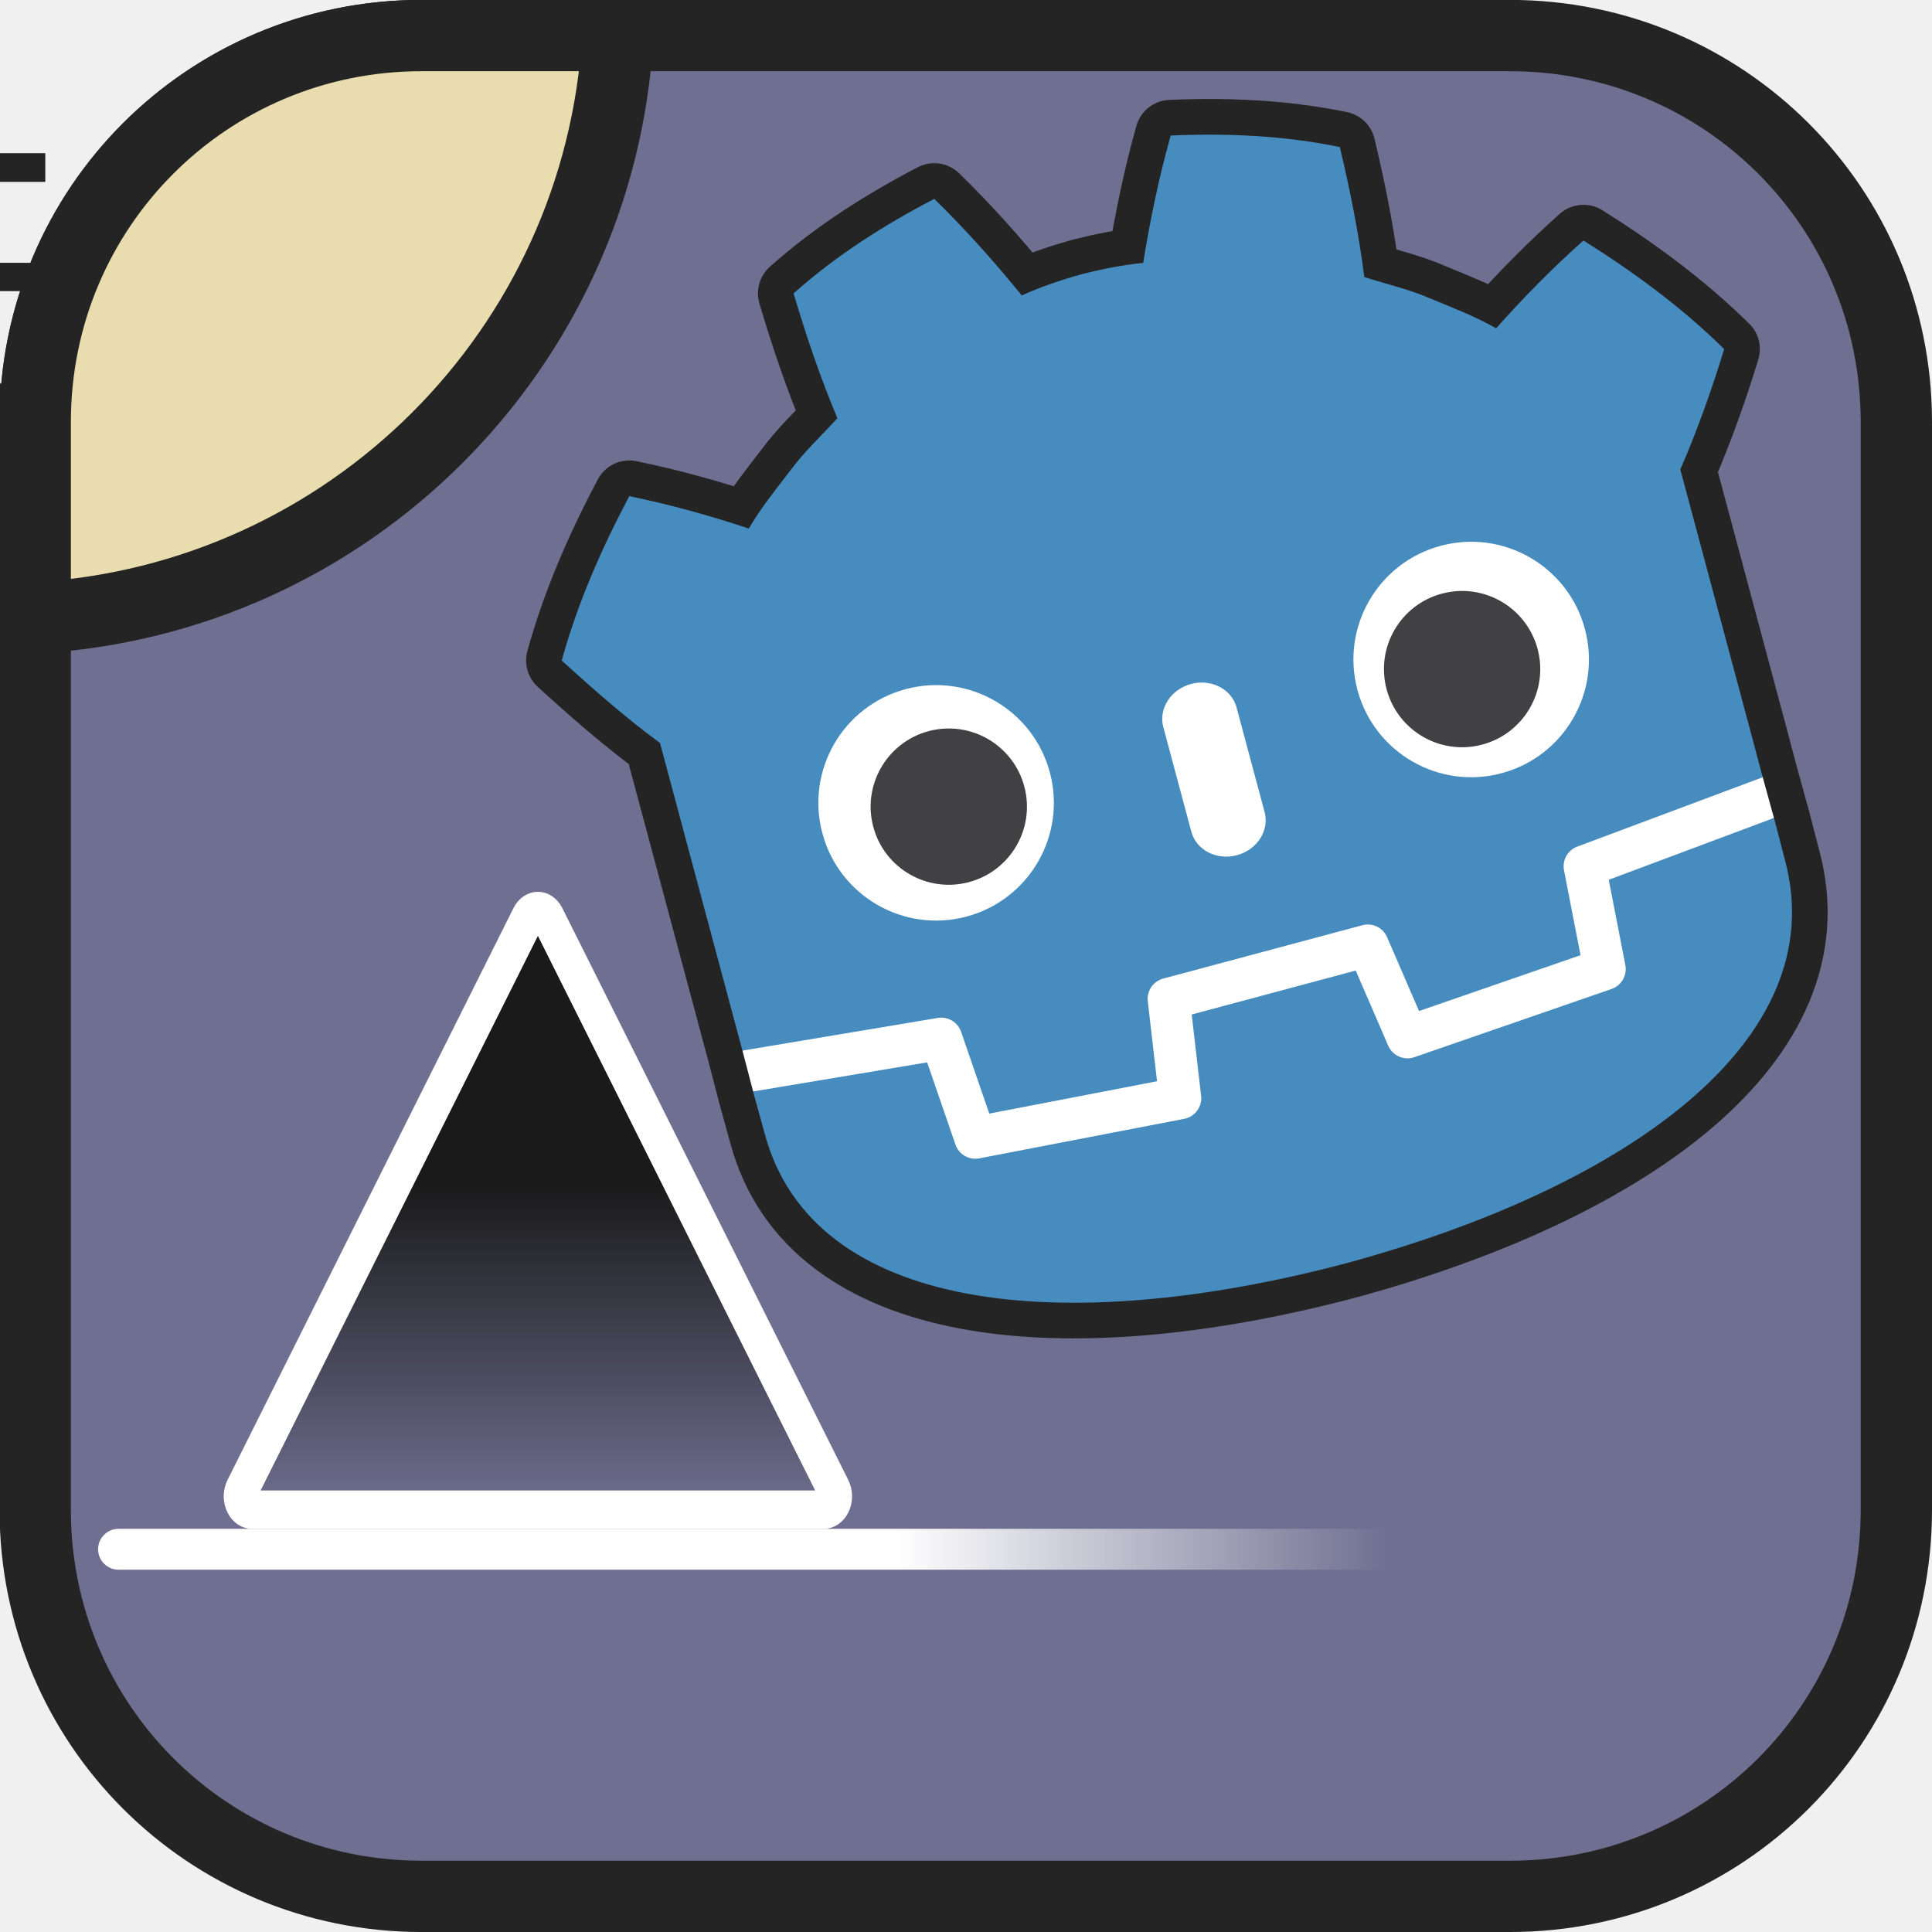
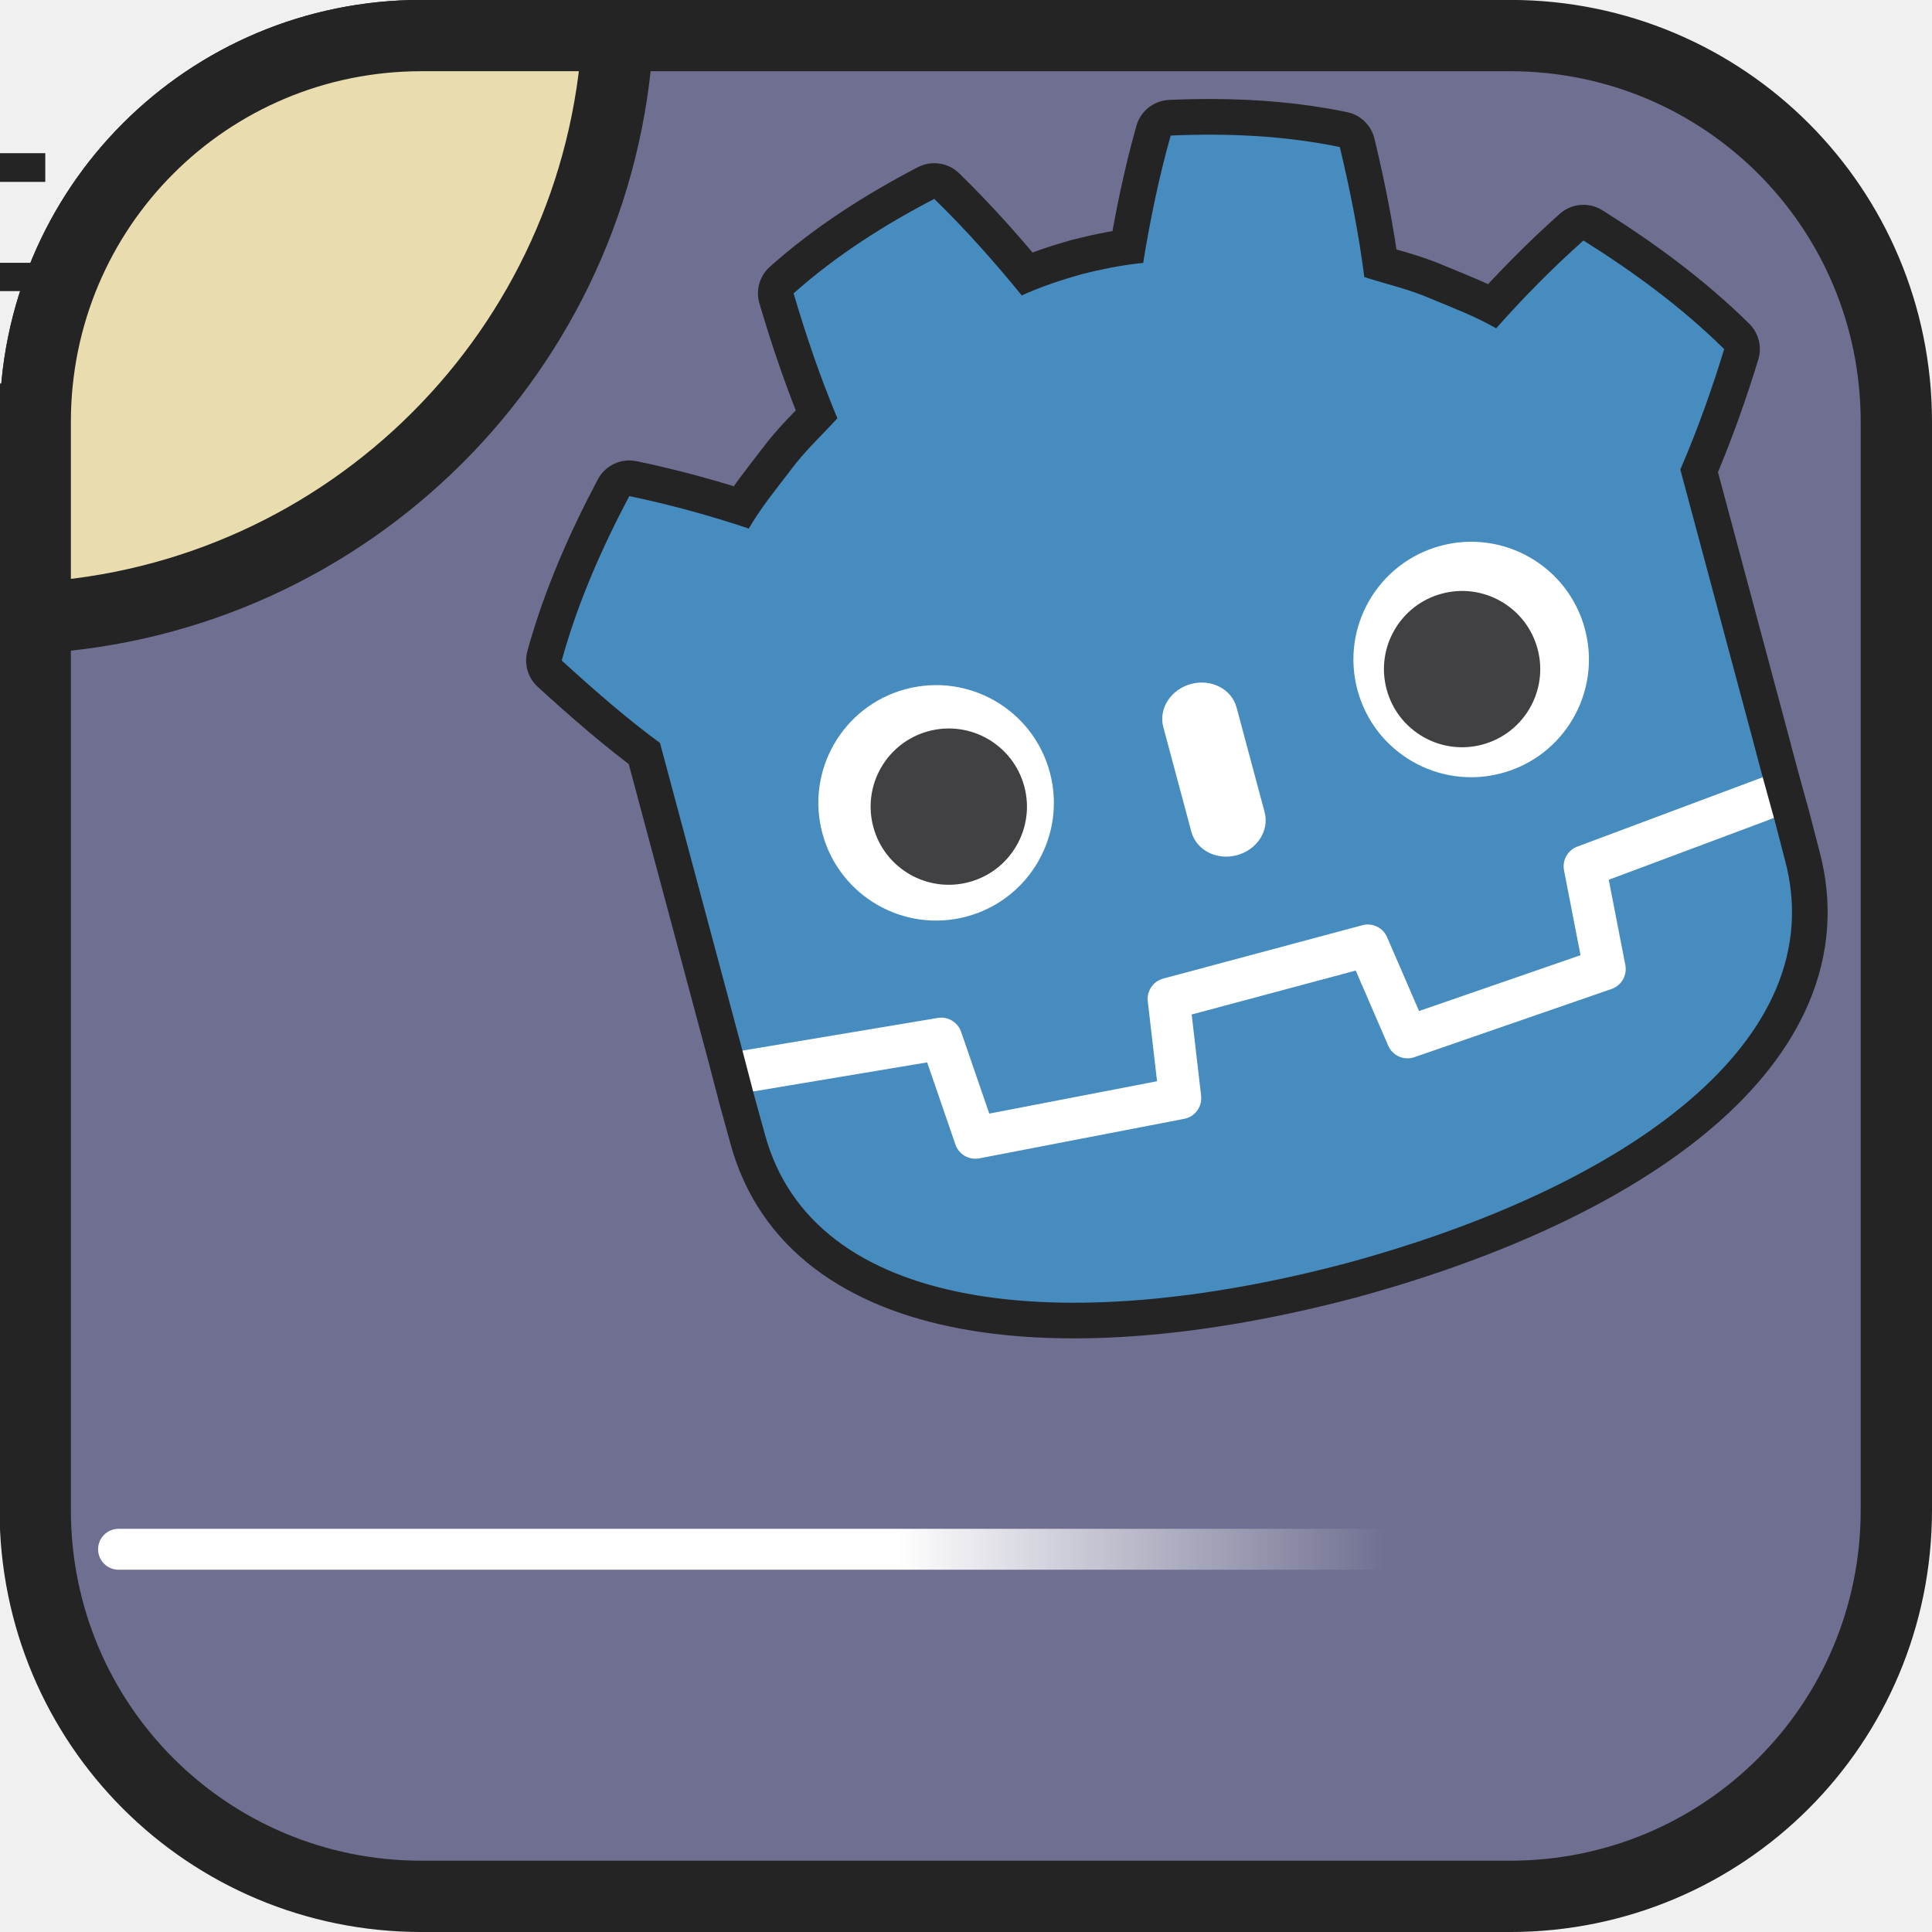
<svg xmlns="http://www.w3.org/2000/svg" xmlns:xlink="http://www.w3.org/1999/xlink" width="512" height="512" viewBox="0 0 135.467 135.467" version="1.1" id="svg135" xml:space="preserve">
  <defs id="defs132">
    <linearGradient id="linearGradient18698">
      <stop style="stop-color:#8d00ff;stop-opacity:1;" offset="0" id="stop18694" />
      <stop style="stop-color:#00ffff;stop-opacity:1;" offset="1" id="stop18696" />
    </linearGradient>
    <linearGradient id="linearGradient14808">
      <stop style="stop-color:#ffffff;stop-opacity:1;" offset="0" id="stop14804" />
      <stop style="stop-color:#ffffff;stop-opacity:0;" offset="1" id="stop14806" />
    </linearGradient>
    <linearGradient id="linearGradient11092">
      <stop style="stop-color:#1a1a1a;stop-opacity:1;" offset="0" id="stop11088" />
      <stop style="stop-color:#1a1a1a;stop-opacity:0;" offset="1" id="stop11090" />
    </linearGradient>
-     <linearGradient xlink:href="#linearGradient11092" id="linearGradient11094" x1="51.744" y1="61.928" x2="51.744" y2="80.442" gradientUnits="userSpaceOnUse" />
+     <linearGradient xlink:href="#linearGradient11092" id="linearGradient11094" x1="51.744" y1="45.473" x2="51.744" y2="80.442" gradientUnits="userSpaceOnUse" />
    <linearGradient xlink:href="#linearGradient14808" id="linearGradient14802" x1="56.191" y1="107.196" x2="86.458" y2="107.196" gradientUnits="userSpaceOnUse" gradientTransform="matrix(1.136502,0,0,1,-0.9388901,0)" />
    <linearGradient xlink:href="#linearGradient18698" id="linearGradient18700" x1="61.677" y1="53.964" x2="117.185" y2="53.964" gradientUnits="userSpaceOnUse" />
    <linearGradient xlink:href="#linearGradient18698" id="linearGradient18791" gradientUnits="userSpaceOnUse" x1="61.677" y1="53.964" x2="117.185" y2="53.964" />
  </defs>
  <g id="layer1">
    <path style="color:#000000;fill:#6f6f91;stroke:#242424;stroke-width:5;stroke-linecap:round;stroke-linejoin:round;stroke-dasharray:none;stroke-opacity:1;paint-order:markers fill stroke" d="m 29.564,2.494 h 76.309 c 15.01,0 27.094,12.082 27.094,27.089 v 76.296 c 0,15.007 -12.084,27.089 -27.094,27.089 H 29.564 c -15.01,0 -27.094,-12.082 -27.094,-27.089 V 29.582 c 0,-15.007 12.084,-27.089 27.094,-27.089 z" id="path9409" />
    <rect style="fill:url(#linearGradient14802);fill-opacity:1;stroke:none;stroke-width:11.446;stroke-linecap:round;stroke-linejoin:round;stroke-dasharray:none;paint-order:markers fill stroke" id="rect7797" width="101.81" height="2.868" x="6.878" y="107.196" ry="1.434" />
-     <path style="fill:url(#linearGradient11094);fill-opacity:1;stroke:#ffffff;stroke-width:2.189;stroke-linecap:round;stroke-linejoin:round;stroke-dasharray:none;paint-order:markers fill stroke" id="path9574" d="m 70.611,80.442 -37.733,-10e-7 A 0.764,0.764 60 0 1 32.216,79.296 L 51.083,46.618 a 0.764,0.764 2.5219853e-7 0 1 1.323,0 l 18.867,32.678 a 0.764,0.764 120 0 1 -0.661,1.146 z" transform="matrix(1.062865,0,0,1.227291,-17.28166,7.127544)" />
+     <path style="fill:url(#linearGradient11094);fill-opacity:1;stroke:none;stroke-width:2.189;stroke-linecap:round;stroke-linejoin:round;stroke-dasharray:none;paint-order:markers fill stroke" id="path1" transform="matrix(1.062865,0,0,1.227291,-17.28166,7.127543)" />
+     <path style="fill:url(#linearGradient11094);fill-opacity:1;stroke:#ffffff;stroke-width:2.189;stroke-linecap:round;stroke-linejoin:round;stroke-dasharray:none;paint-order:markers fill stroke" id="path9574" transform="matrix(1.062865,0,0,1.227291,-17.28166,7.127544)" />
    <g id="g18727" style="stroke-width:5.824;stroke-dasharray:none" transform="matrix(0.8584533,0,0,0.8584533,4.023584,10.28863)">
      <path id="path1873" style="color:#000000;fill:#e9ddaf;stroke:#242424;stroke-width:5;stroke-linecap:round;stroke-linejoin:round;stroke-dasharray:none;stroke-opacity:1;paint-order:markers fill stroke" d="M 29.564 2.493 C 14.554 2.493 2.47 14.575 2.47 29.582 L 2.47 43.324 A 43.416 43.416 0 0 0 43.323 2.493 L 29.564 2.493 z " transform="matrix(1.164886,0,0,1.164886,-4.687016,-11.98508)" />
      <text xml:space="preserve" style="font-size:29.624px;line-height:1.2;font-family:Iosevka;-inkscape-font-specification:Iosevka;text-align:center;text-anchor:middle;fill:#242424;fill-opacity:1;stroke:none;stroke-width:5.824;stroke-linecap:round;stroke-linejoin:round;stroke-dasharray:none;stroke-opacity:1;paint-order:markers fill stroke" x="19.519" y="21.685" id="text16779">
        <tspan id="tspan16777" style="font-style:normal;font-variant:normal;font-weight:normal;font-stretch:normal;font-family:Pusab;-inkscape-font-specification:Pusab;fill:#242424;fill-opacity:1;stroke:none;stroke-width:5.824;stroke-dasharray:none" x="19.519" y="21.685">E</tspan>
      </text>
    </g>
    <g id="g18735" transform="rotate(-15,113.0165,63.85344)" style="display:none">
      <g id="g18708" style="stroke:#99ffa5;stroke-width:7;stroke-dasharray:none;stroke-opacity:1">
        <path id="rect17687" style="fill:url(#linearGradient18791);fill-opacity:1;stroke:#99ffa5;stroke-width:7;stroke-linecap:round;stroke-linejoin:round;stroke-dasharray:none;stroke-opacity:1;paint-order:markers fill stroke" d="m 62.689,29.339 v 49.251 a 2.117,2.117 45 0 0 2.117,2.117 h 19.182 a 2.117,2.117 135 0 0 2.117,-2.117 v -7.744 A 2.117,2.117 45 0 0 83.987,68.729 H 76.783 a 2.117,2.117 45 0 1 -2.117,-2.117 l 0,-25.296 a 2.117,2.117 135 0 1 2.117,-2.117 h 25.296 a 2.117,2.117 45 0 1 2.117,2.117 v 25.296 a 2.117,2.117 135 0 1 -2.117,2.117 h -7.204 a 2.117,2.117 135 0 0 -2.117,2.117 v 7.744 a 2.117,2.117 45 0 0 2.117,2.117 H 114.057 a 2.117,2.117 135 0 0 2.117,-2.117 V 29.339 A 2.117,2.117 45 0 0 114.057,27.222 H 64.805 a 2.117,2.117 135 0 0 -2.117,2.117 z" />
        <path style="fill:#00ffff;fill-opacity:1;stroke:#99ffa5;stroke-width:7;stroke-linecap:round;stroke-linejoin:round;stroke-dasharray:none;stroke-opacity:1;paint-order:markers fill stroke" id="rect18124" width="19.249" height="19.249" x="79.806" y="44.34" d="m 81.923,44.34 h 15.016 a 2.117,2.117 45 0 1 2.117,2.117 l 0,15.016 a 2.117,2.117 135 0 1 -2.117,2.117 l -15.016,0 A 2.117,2.117 45 0 1 79.806,61.472 V 46.457 a 2.117,2.117 135 0 1 2.117,-2.117 z" />
      </g>
      <g id="g18714" style="stroke-width:2;stroke-dasharray:none">
        <path id="path18710" style="fill:url(#linearGradient18700);fill-opacity:1;stroke:#242424;stroke-width:2;stroke-linecap:round;stroke-linejoin:round;stroke-dasharray:none;stroke-opacity:1;paint-order:markers fill stroke" d="m 62.689,29.339 v 49.251 a 2.117,2.117 45 0 0 2.117,2.117 h 19.182 a 2.117,2.117 135 0 0 2.117,-2.117 v -7.744 A 2.117,2.117 45 0 0 83.987,68.729 H 76.783 a 2.117,2.117 45 0 1 -2.117,-2.117 l 0,-25.296 a 2.117,2.117 135 0 1 2.117,-2.117 h 25.296 a 2.117,2.117 45 0 1 2.117,2.117 v 25.296 a 2.117,2.117 135 0 1 -2.117,2.117 h -7.204 a 2.117,2.117 135 0 0 -2.117,2.117 v 7.744 a 2.117,2.117 45 0 0 2.117,2.117 H 114.057 a 2.117,2.117 135 0 0 2.117,-2.117 V 29.339 A 2.117,2.117 45 0 0 114.057,27.222 H 64.805 a 2.117,2.117 135 0 0 -2.117,2.117 z" />
        <path style="fill:#00ffff;fill-opacity:1;stroke:#242424;stroke-width:2;stroke-linecap:round;stroke-linejoin:round;stroke-dasharray:none;stroke-opacity:1;paint-order:markers fill stroke" id="rect18712" width="19.249" height="19.249" x="79.806" y="44.34" d="m 81.923,44.34 h 15.016 a 2.117,2.117 45 0 1 2.117,2.117 l 0,15.016 a 2.117,2.117 135 0 1 -2.117,2.117 l -15.016,0 A 2.117,2.117 45 0 1 79.806,61.472 V 46.457 a 2.117,2.117 135 0 1 2.117,-2.117 z" />
      </g>
    </g>
    <g id="g314" transform="matrix(0.8719298,-0.2336044,0.2336329,0.8718236,-157.767,-64.0927)" style="stroke-width:0.293">
      <path id="path1931" style="stroke:#242424;stroke-width:5.539;stroke-linejoin:round;stroke-dasharray:none;stroke-opacity:1" d="m 238.746,148.318 c -1.059,-0.289 -2.124,-0.549 -3.192,-0.787 -1.706,2.867 -3.265,5.971 -4.624,9.006 -1.611,-0.269 -3.229,-0.368 -4.85,-0.388 l 1.8e-4,-0.003 c -0.011,0 -0.022,0.003 -0.032,0.003 -0.01,0 -0.021,-0.003 -0.03,-0.003 l -4e-5,0.002 c -1.624,0.019 -3.24,0.119 -4.852,0.388 -1.358,-3.035 -2.917,-6.139 -4.625,-9.006 -4.27,0.949 -8.495,2.271 -12.455,4.264 0.091,3.497 0.316,6.848 0.775,10.251 -1.538,0.985 -3.154,1.831 -4.591,2.985 -1.46,1.123 -2.95,2.197 -4.272,3.51 -2.64,-1.746 -5.435,-3.387 -8.314,-4.836 -3.103,3.34 -6.005,6.944 -8.375,10.978 1.863,2.924 3.861,5.863 5.712,8.155 l -7e-5,19.923 -1.4e-4,2.53 -3e-5,2.303 c 1.8e-4,1e-5 3.5e-4,1.4e-4 4.2e-4,1.5e-4 -8e-5,0 -7e-5,5.3e-4 -1.4e-4,5.3e-4 l -0.021,3.275 -0.005,-7.4e-4 c 0.006,1.467 0.025,3.073 0.025,3.393 0,14.413 18.284,21.341 41,21.42 l 0.028,7e-5 0.028,2.1e-4 c 22.716,-0.08 40.994,-7.008 40.994,-21.421 0,-0.326 0.02,-1.925 0.026,-3.393 l -0.019,0.002 0.014,-0.002 -0.021,-3.274 c 0,0 -3.4e-4,-0.003 -3.5e-4,-0.003 l 3e-5,-1.972 0.006,-0.002 -4e-5,-22.778 c 2.137,-2.69 4.161,-5.659 5.711,-8.155 -2.369,-4.034 -5.273,-7.638 -8.376,-10.978 -2.878,1.449 -5.674,3.09 -8.314,4.836 -1.321,-1.313 -2.809,-2.388 -4.271,-3.511 -1.436,-1.153 -3.055,-1.999 -4.59,-2.985 0.457,-3.403 0.683,-6.754 0.774,-10.251 -2.971,-1.495 -6.089,-2.612 -9.265,-3.478 z" />
      <path d="m 267.07,207.595 c 0,0 -0.136,-0.836 -0.216,-0.829 l -15.171,1.464 c -1.207,0.117 -2.145,1.079 -2.229,2.289 l -0.417,5.974 -11.737,0.837 -0.798,-5.414 c -0.178,-1.204 -1.229,-2.112 -2.447,-2.112 h -16.012 c -1.217,0 -2.268,0.908 -2.446,2.112 l -0.799,5.414 -11.737,-0.837 -0.417,-5.974 c -0.085,-1.21 -1.022,-2.173 -2.229,-2.289 l -15.179,-1.463 c -0.078,-0.008 -0.136,0.829 -0.214,0.829 l -0.021,3.283 12.855,2.073 0.421,6.027 c 0.085,1.22 1.07,2.207 2.291,2.294 l 16.165,1.153 c 0.061,0.004 0.122,0.007 0.182,0.007 1.215,0 2.265,-0.908 2.442,-2.112 l 0.821,-5.571 h 11.743 l 0.821,5.571 c 0.177,1.204 1.229,2.112 2.445,2.112 0.059,0 0.119,-0.002 0.177,-0.006 l 16.167,-1.153 c 1.221,-0.088 2.206,-1.074 2.291,-2.294 l 0.421,-6.027 12.85,-2.082 z" fill="#ffffff" id="path278" style="stroke-width:0.313" />
      <path d="m 185.021,182.839 v 19.923 2.53 2.303 c 0.045,4.2e-4 0.091,0.002 0.135,0.006 l 15.177,1.463 c 0.795,0.077 1.418,0.717 1.473,1.513 l 0.468,6.7 13.239,0.945 0.912,-6.183 c 0.118,-0.802 0.806,-1.396 1.617,-1.396 h 16.012 c 0.811,0 1.498,0.594 1.616,1.396 l 0.912,6.183 13.239,-0.945 0.468,-6.7 c 0.056,-0.797 0.678,-1.436 1.473,-1.513 l 15.171,-1.463 c 0.045,-0.004 0.09,-0.006 0.135,-0.006 v -1.975 l 0.006,-0.002 v -22.779 c 2.137,-2.69 4.161,-5.658 5.711,-8.155 -2.369,-4.034 -5.273,-7.638 -8.376,-10.978 -2.878,1.449 -5.674,3.09 -8.314,4.836 -1.321,-1.313 -2.809,-2.388 -4.271,-3.51 -1.436,-1.153 -3.055,-1.999 -4.59,-2.985 0.457,-3.403 0.683,-6.754 0.774,-10.251 -3.961,-1.993 -8.184,-3.315 -12.457,-4.264 -1.706,2.867 -3.266,5.971 -4.624,9.006 -1.611,-0.269 -3.229,-0.369 -4.85,-0.388 v -0.003 c -0.011,0 -0.022,0.003 -0.031,0.003 -0.01,0 -0.021,-0.003 -0.031,-0.003 v 0.003 c -1.624,0.019 -3.241,0.119 -4.852,0.388 -1.358,-3.035 -2.917,-6.139 -4.625,-9.006 -4.27,0.949 -8.494,2.271 -12.455,4.264 0.091,3.497 0.317,6.848 0.775,10.251 -1.538,0.985 -3.154,1.831 -4.591,2.985 -1.46,1.123 -2.95,2.197 -4.272,3.51 -2.64,-1.746 -5.435,-3.388 -8.314,-4.836 -3.103,3.34 -6.005,6.944 -8.375,10.978 1.863,2.924 3.861,5.863 5.711,8.155 z" fill="#478cbf" id="path280" style="stroke-width:0.313" />
      <path d="m 253.455,212.185 -0.47,6.735 c -0.057,0.812 -0.702,1.458 -1.514,1.516 l -16.166,1.154 c -0.039,0.003 -0.079,0.004 -0.118,0.004 -0.803,0 -1.496,-0.59 -1.615,-1.396 l -0.927,-6.287 h -13.191 l -0.927,6.287 c -0.125,0.846 -0.881,1.455 -1.733,1.392 l -16.166,-1.154 c -0.812,-0.058 -1.458,-0.704 -1.514,-1.516 l -0.47,-6.735 -13.647,-1.316 c 0.006,1.467 0.025,3.073 0.025,3.393 0,14.413 18.284,21.341 41,21.421 h 0.028 0.028 c 22.716,-0.08 40.994,-7.007 40.994,-21.421 0,-0.326 0.02,-1.926 0.026,-3.393 z" fill="#478cbf" id="path282" style="stroke-width:0.313" />
      <path d="m 213.68,192.888 c 0,5.053 -4.094,9.147 -9.146,9.147 -5.049,0 -9.145,-4.094 -9.145,-9.147 0,-5.05 4.096,-9.142 9.145,-9.142 5.052,0 9.146,4.092 9.146,9.142" fill="#ffffff" id="path284" style="stroke-width:0.313" />
      <path d="m 211.48,193.43 c 0,3.352 -2.717,6.069 -6.071,6.069 -3.353,0 -6.071,-2.717 -6.071,-6.069 0,-3.352 2.718,-6.071 6.071,-6.071 3.354,0 6.071,2.719 6.071,6.071" fill="#414042" id="path286" style="stroke-width:0.313" />
      <path d="m 226.048,202.867 c -1.626,0 -2.944,-1.198 -2.944,-2.676 v -8.42 c 0,-1.476 1.318,-2.676 2.944,-2.676 1.626,0 2.947,1.2 2.947,2.676 v 8.42 c 0,1.477 -1.321,2.676 -2.947,2.676" fill="#ffffff" id="path288" style="stroke-width:0.313" />
      <path d="m 238.417,192.888 c 0,5.053 4.094,9.147 9.147,9.147 5.049,0 9.144,-4.094 9.144,-9.147 0,-5.05 -4.095,-9.142 -9.144,-9.142 -5.053,0 -9.147,4.092 -9.147,9.142" fill="#ffffff" id="path290" style="stroke-width:0.313" />
      <path d="m 240.618,193.43 c 0,3.352 2.716,6.069 6.068,6.069 3.355,0 6.071,-2.717 6.071,-6.069 0,-3.352 -2.716,-6.071 -6.071,-6.071 -3.352,0 -6.068,2.719 -6.068,6.071" fill="#414042" id="path292" style="stroke-width:0.313" />
    </g>
  </g>
</svg>
